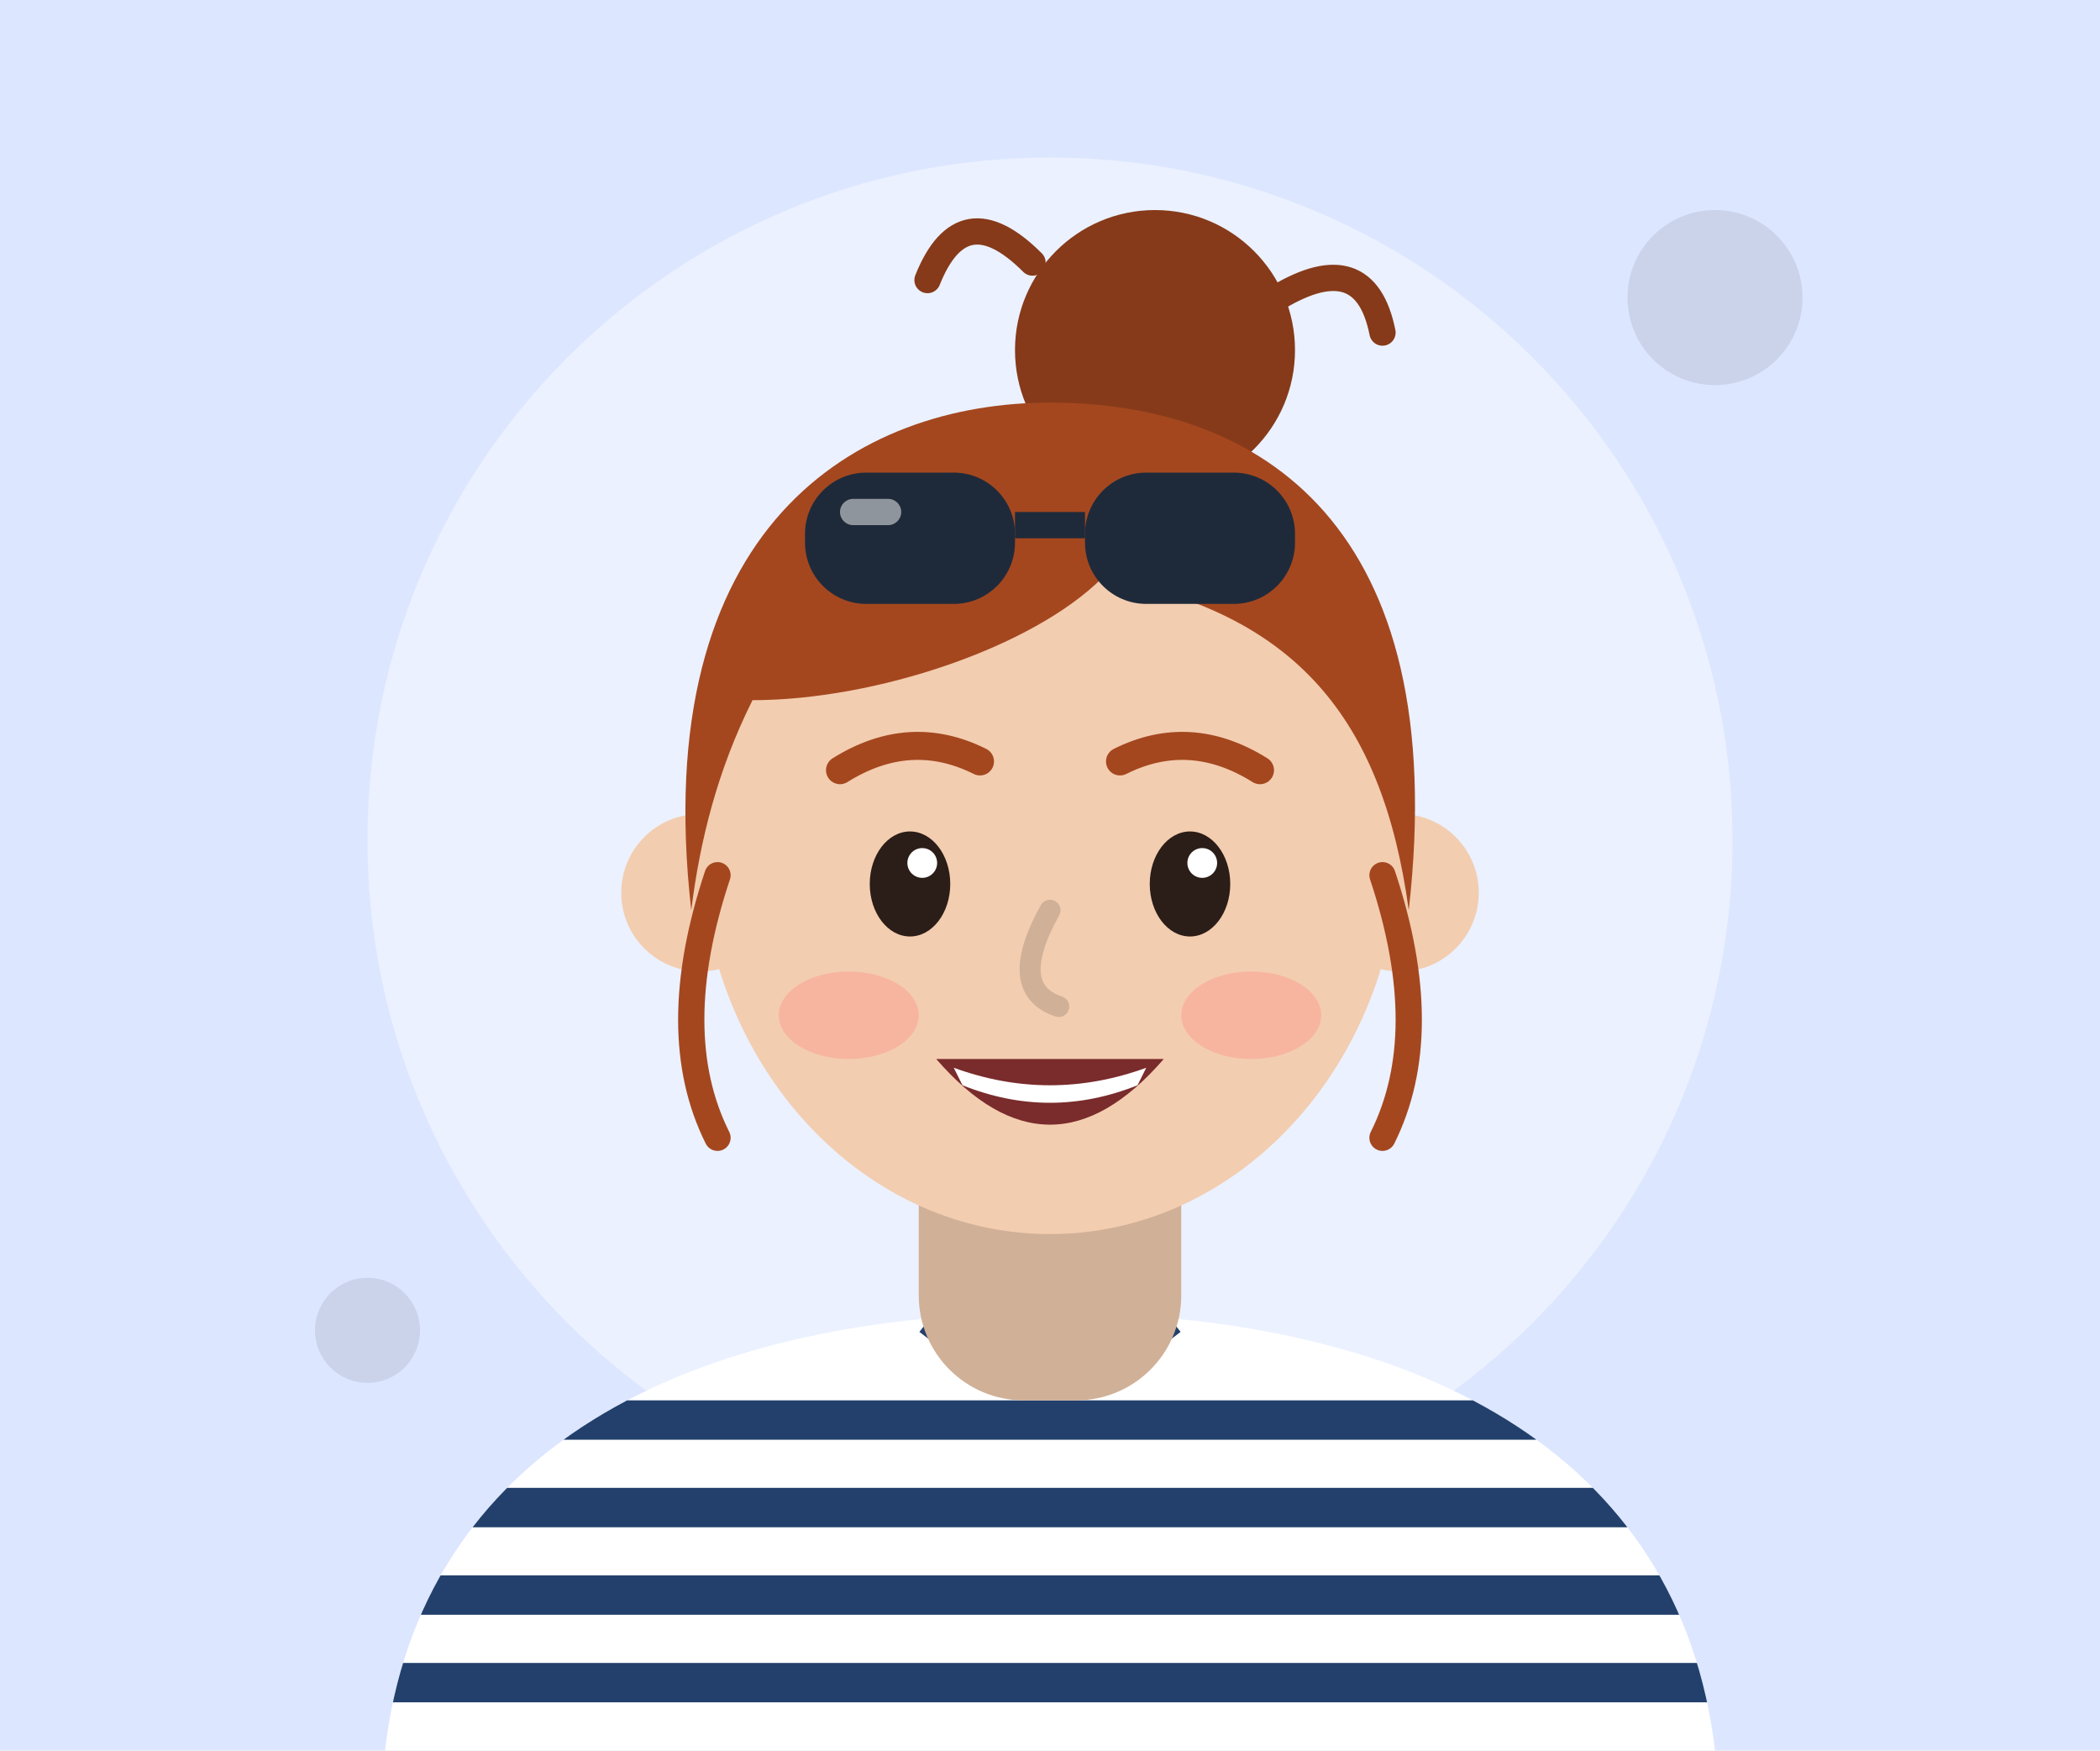
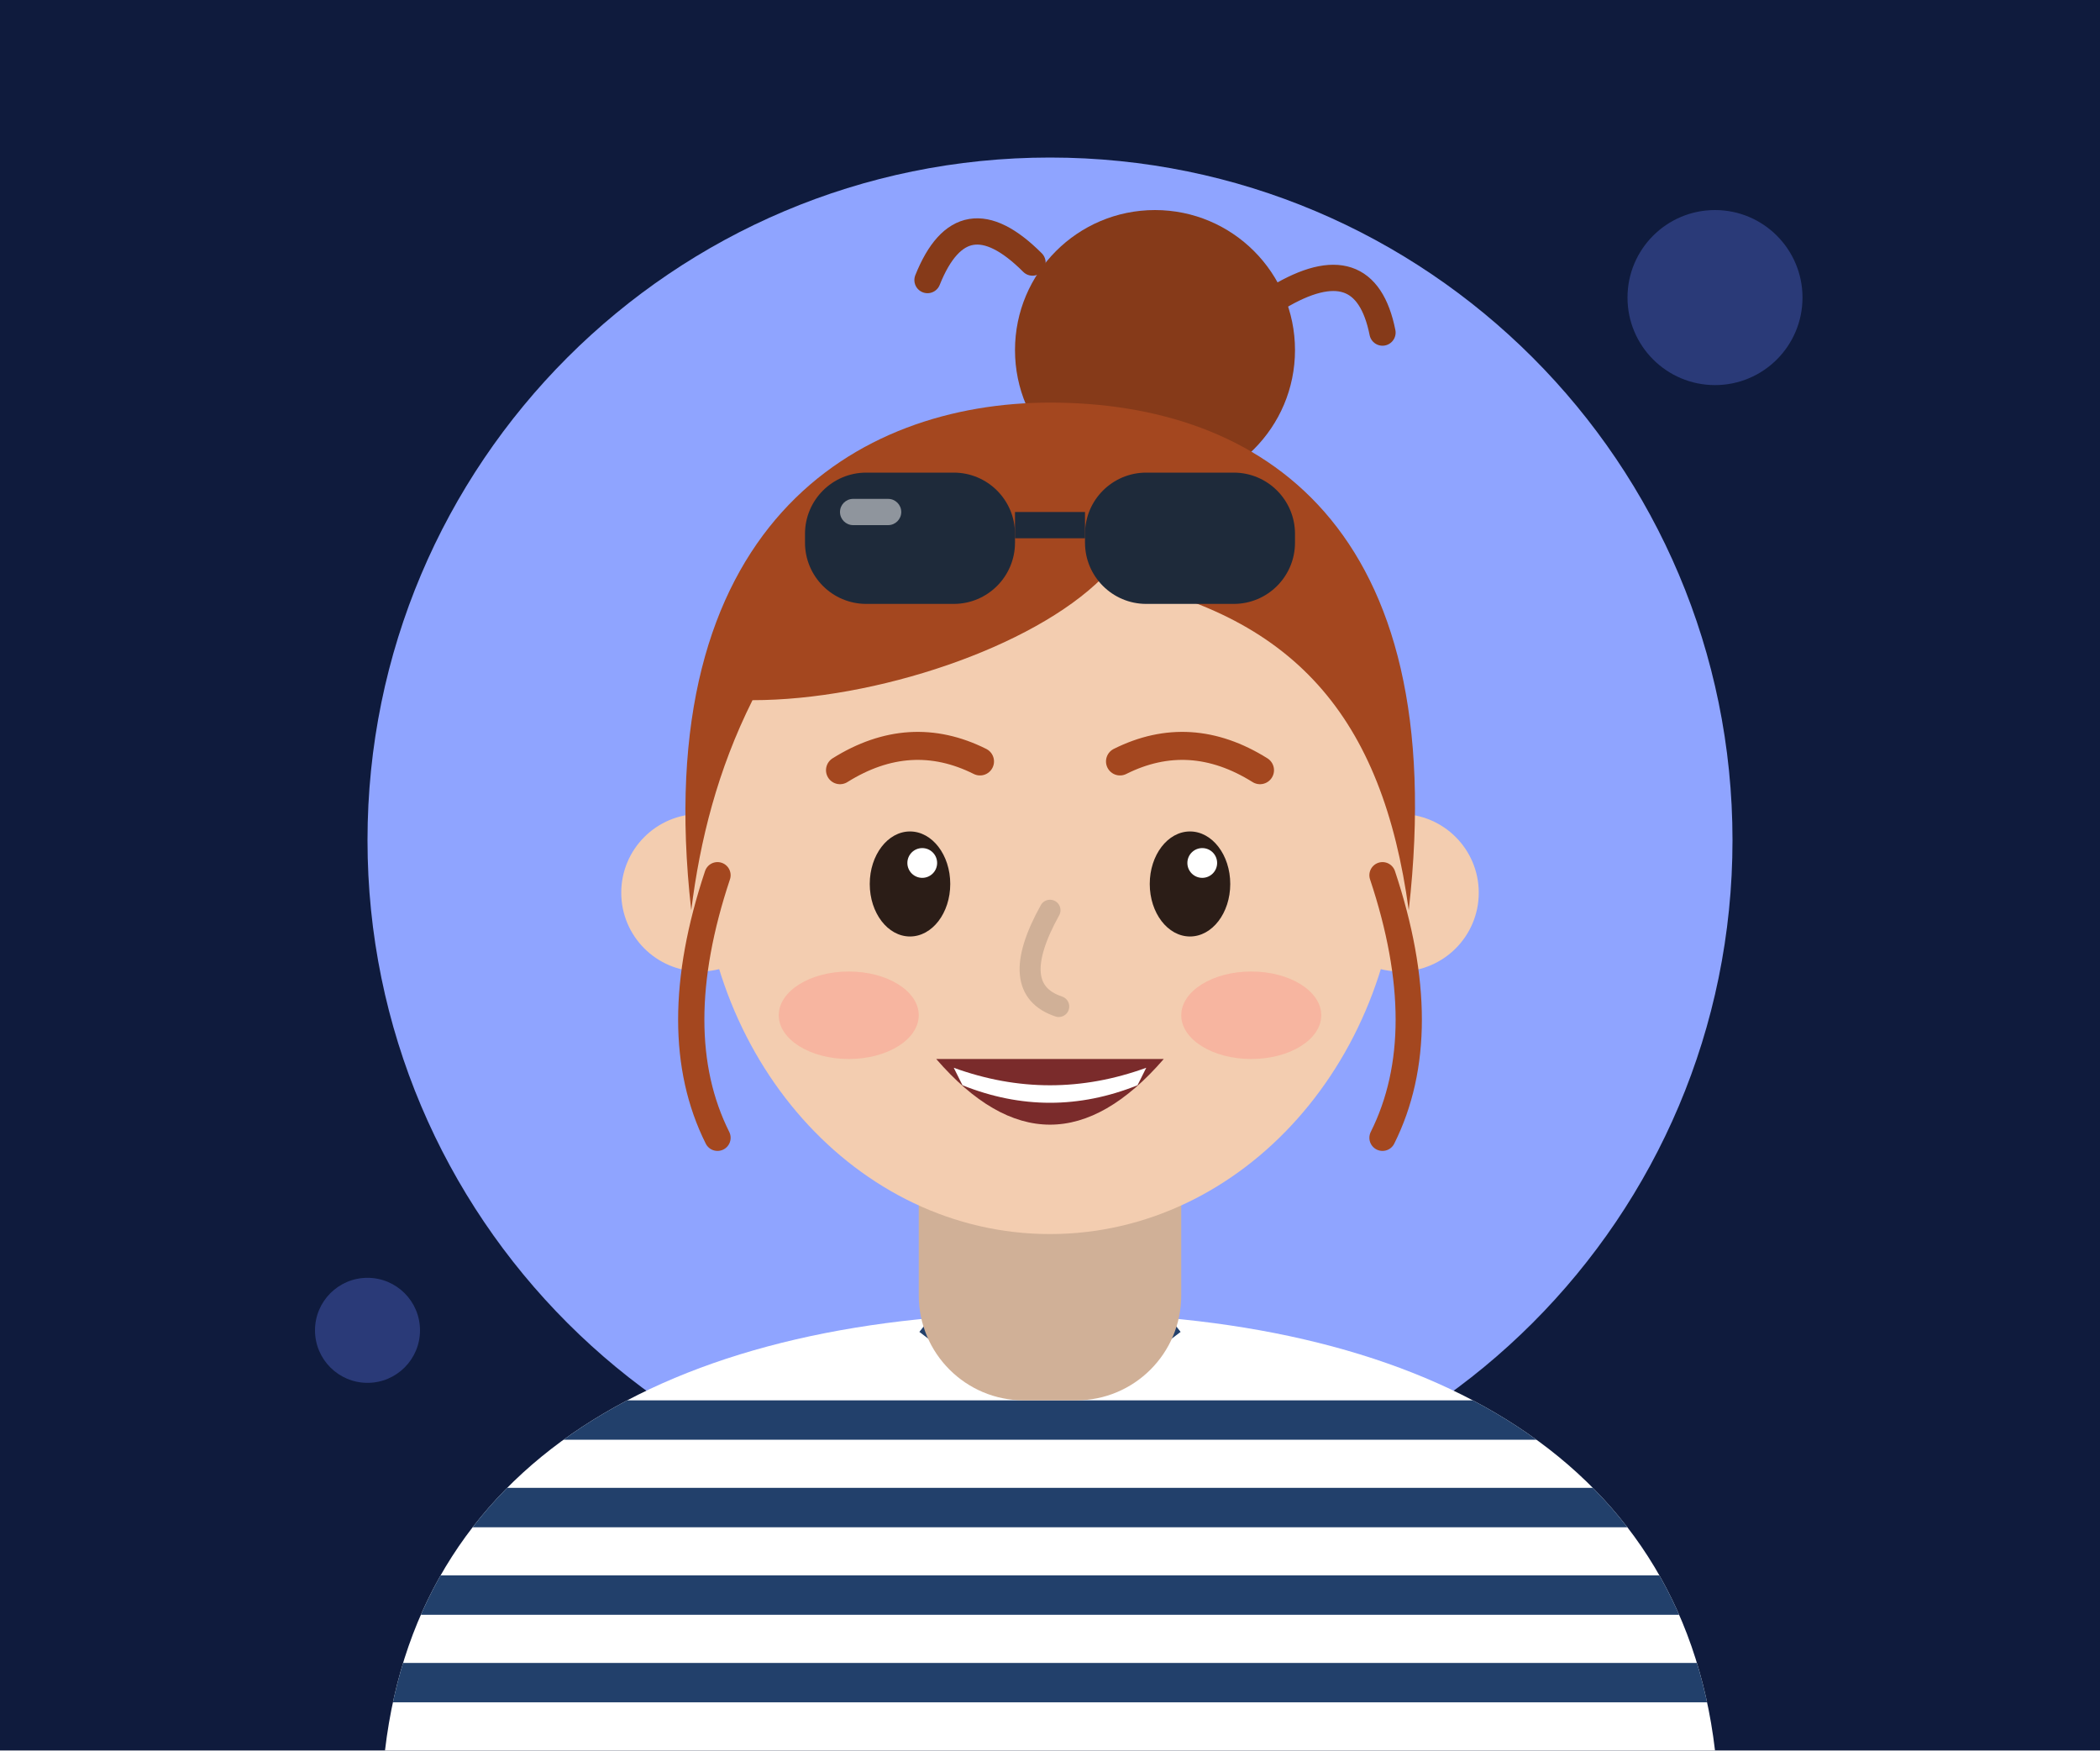
<svg xmlns="http://www.w3.org/2000/svg" viewBox="0 0 240 200" role="img" aria-label="Maya">
-   <rect width="240" height="200" fill="#DCE6FF" />
-   <circle cx="120" cy="96" r="78" fill="#EBF1FF" />
-   <circle cx="196" cy="34" r="10" fill="#CAD3EA" />
-   <circle cx="42" cy="152" r="6" fill="#CAD3EA" />
+   <rect width="240" height="200" fill="#0F1B3D" />
+   <circle cx="120" cy="96" r="78" fill="#8FA4FF" />
+   <circle cx="196" cy="34" r="10" fill="#2A3A78" />
+   <circle cx="42" cy="152" r="6" fill="#2A3A78" />
  <circle cx="132" cy="40" r="16" fill="#863A19" />
  <path d="M146 34 q10 -6 12 4 M118 30 q-8 -8 -12 2" stroke="#863A19" stroke-width="3" fill="none" stroke-linecap="round" />
  <path d="M44 200 C48 166 78 150 120 150 C162 150 192 166 196 200 Z" fill="#FFFFFF" />
  <clipPath id="tee">
    <path d="M44 200 C48 166 78 150 120 150 C162 150 192 166 196 200 Z" />
  </clipPath>
  <g clip-path="url(#tee)">
    <rect x="40" y="160" width="160" height="4.5" fill="#22406B" />
    <rect x="40" y="170" width="160" height="4.5" fill="#22406B" />
    <rect x="40" y="180" width="160" height="4.5" fill="#22406B" />
    <rect x="40" y="190" width="160" height="4.5" fill="#22406B" />
  </g>
  <path d="M106 151 Q120 162 134 151" fill="none" stroke="#22406B" stroke-width="3" />
  <rect x="105" y="124" width="30" height="36" rx="12" fill="#D0B097" />
  <circle cx="80" cy="102" r="9" fill="#F3CDB0" />
  <circle cx="160" cy="102" r="9" fill="#F3CDB0" />
  <ellipse cx="120" cy="96" rx="40" ry="45" fill="#F3CDB0" />
  <ellipse cx="97" cy="116" rx="8" ry="5" fill="#FF8A80" opacity=".35" />
  <ellipse cx="143" cy="116" rx="8" ry="5" fill="#FF8A80" opacity=".35" />
  <ellipse cx="104" cy="101" rx="4.6" ry="6" fill="#2B1D17" />
  <circle cx="105.4" cy="98.6" r="1.7" fill="#FFFFFF" />
  <ellipse cx="136" cy="101" rx="4.6" ry="6" fill="#2B1D17" />
  <circle cx="137.4" cy="98.6" r="1.7" fill="#FFFFFF" />
  <path d="M96 88 Q104 83 112 87" stroke="#A4471F" stroke-width="3.2" fill="none" stroke-linecap="round" />
  <path d="M128 87 Q136 83 144 88" stroke="#A4471F" stroke-width="3.2" fill="none" stroke-linecap="round" />
  <path d="M120 104 Q115 113 121 115" stroke="#D0B097" stroke-width="2.4" fill="none" stroke-linecap="round" />
  <path d="M107 121 Q120 136 133 121 Z" fill="#7A2B2B" />
  <path d="M109 122 Q120 126 131 122 L130 124 Q120 128 110 124 Z" fill="#FFFFFF" />
  <path d="M79 104 C74 60 98 46 120 46 C144 46 166 60 161 104 C158 82 148 70 126 66 C118 74 100 80 86 80 C82 88 80 96 79 104 Z" fill="#A4471F" />
  <path d="M82 100 Q76 118 82 130 M158 100 Q164 118 158 130" stroke="#A4471F" stroke-width="3" fill="none" stroke-linecap="round" />
  <g>
    <rect x="92" y="54" width="24" height="15" rx="7" fill="#1E2A3A" />
    <rect x="124" y="54" width="24" height="15" rx="7" fill="#1E2A3A" />
    <path d="M116 60 h8" stroke="#1E2A3A" stroke-width="3" />
    <rect x="96" y="57" width="7" height="3" rx="1.5" fill="#FFFFFF" opacity=".5" />
  </g>
</svg>
